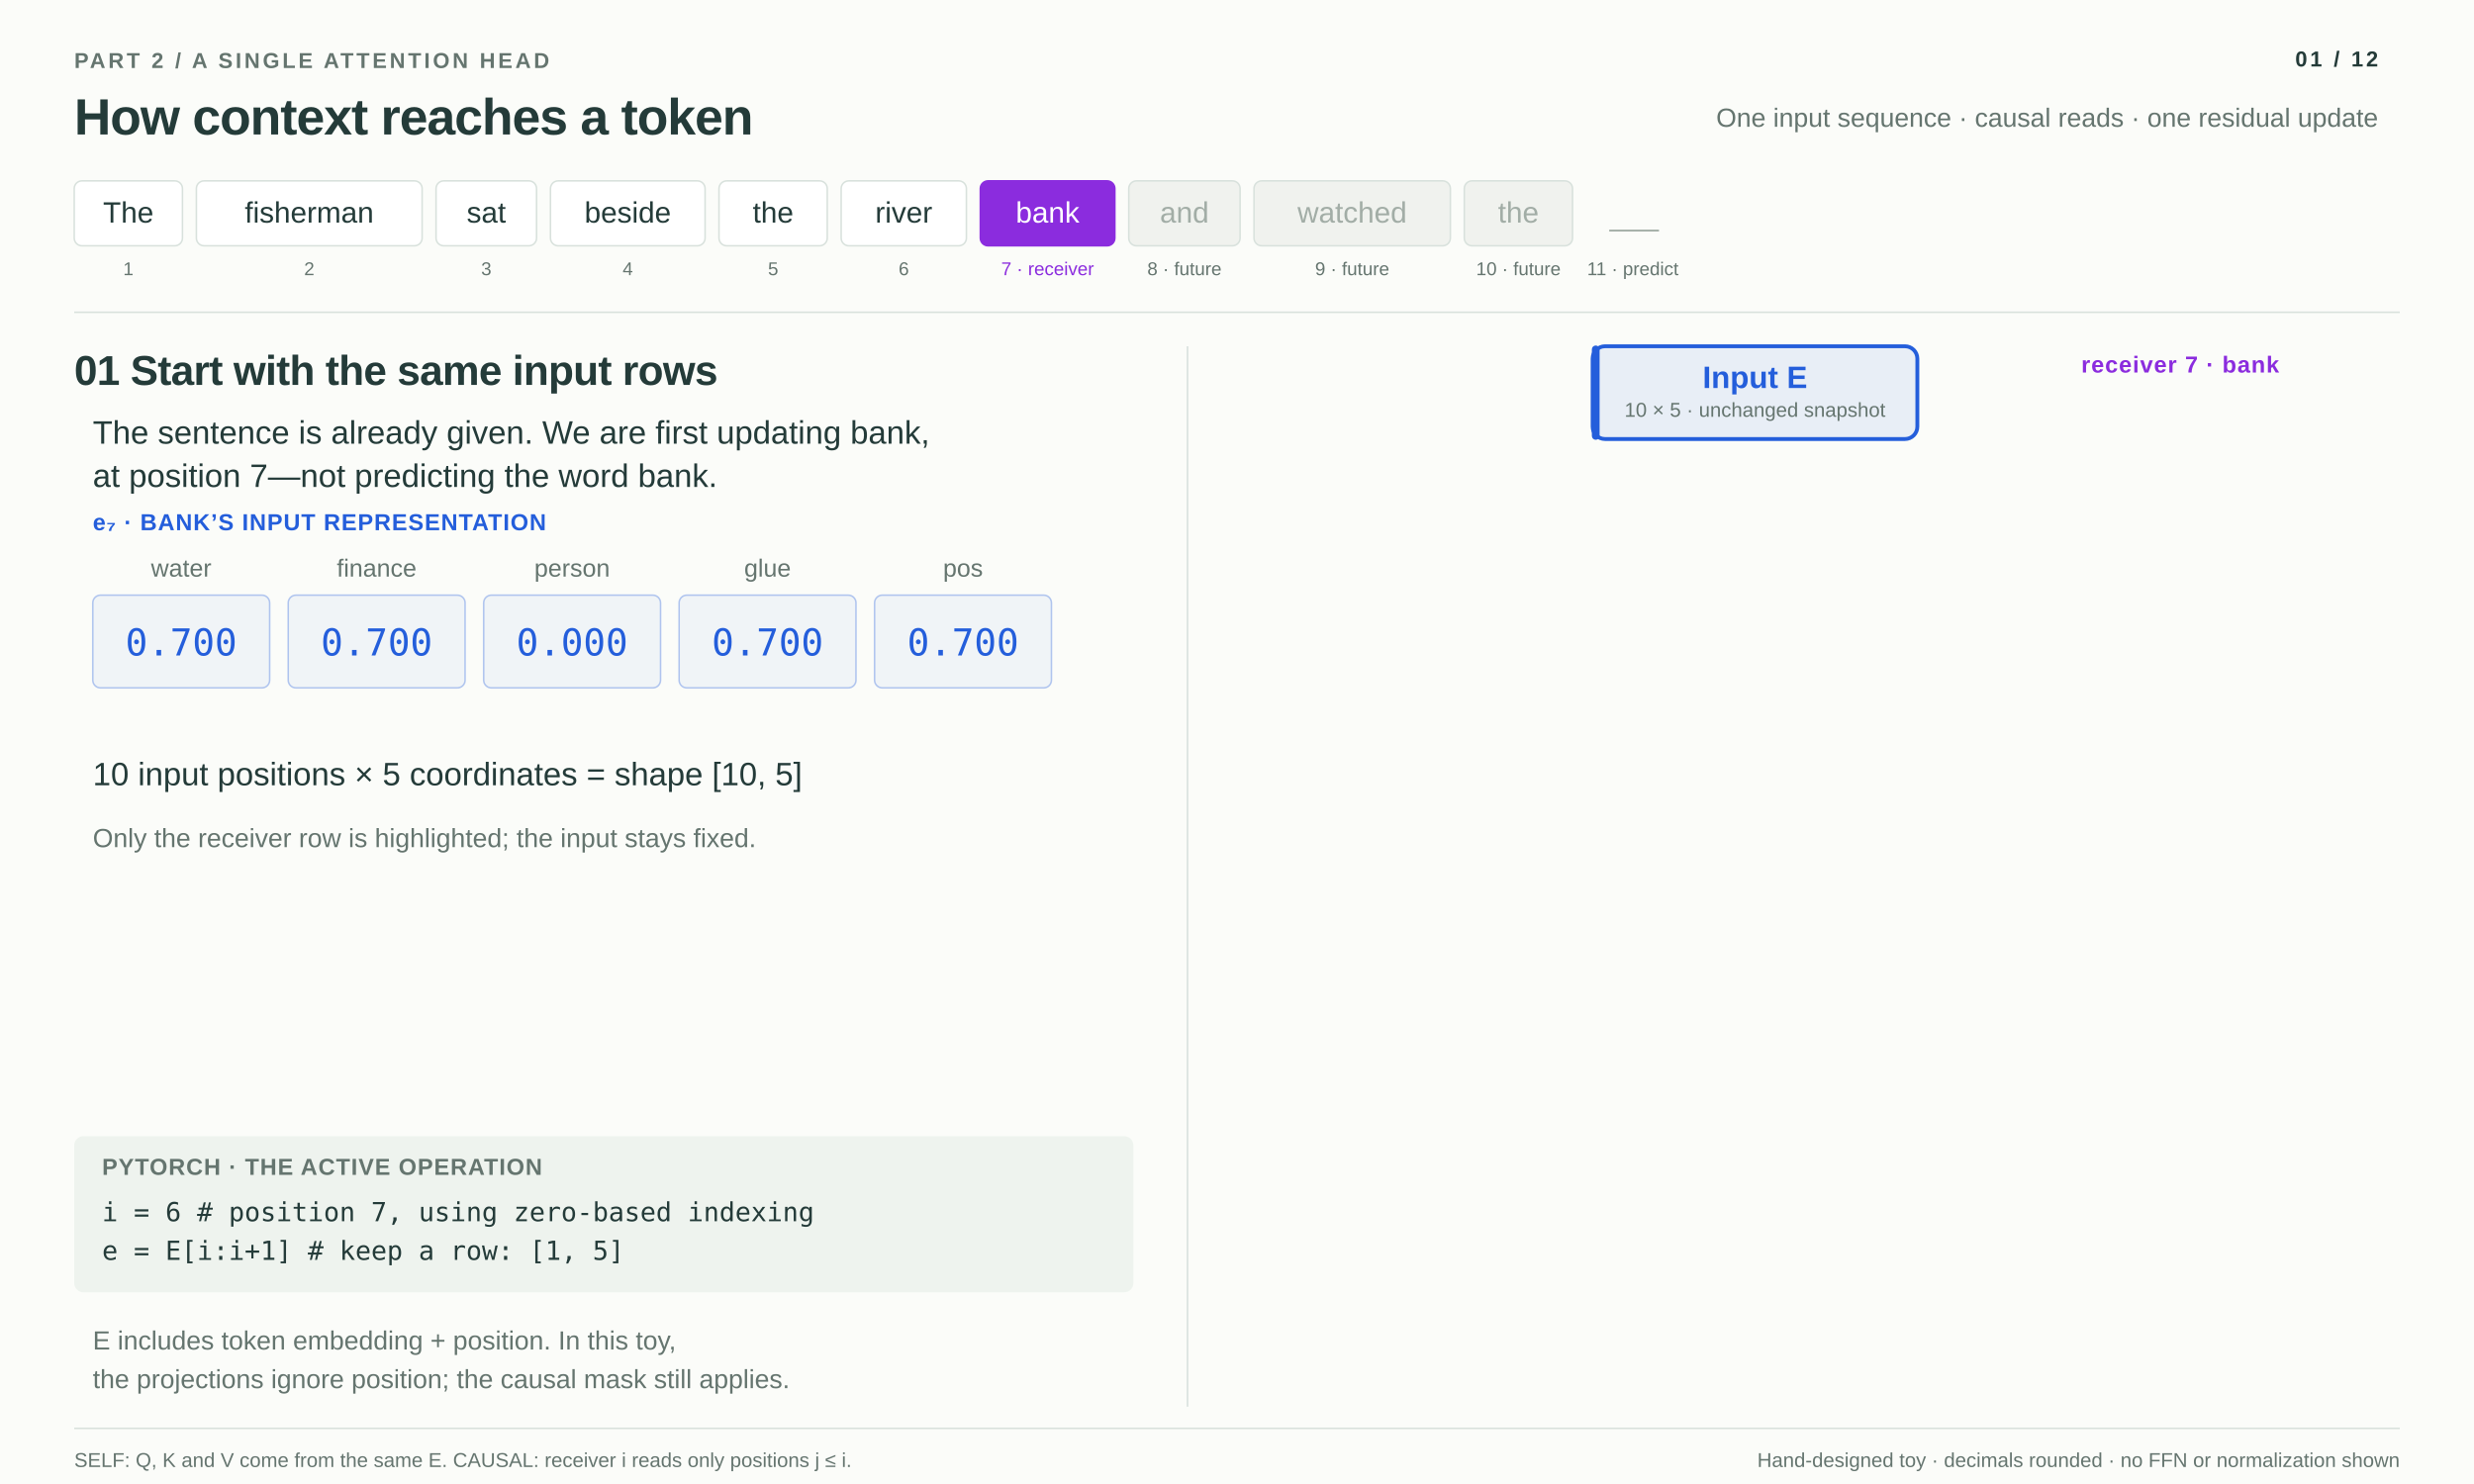
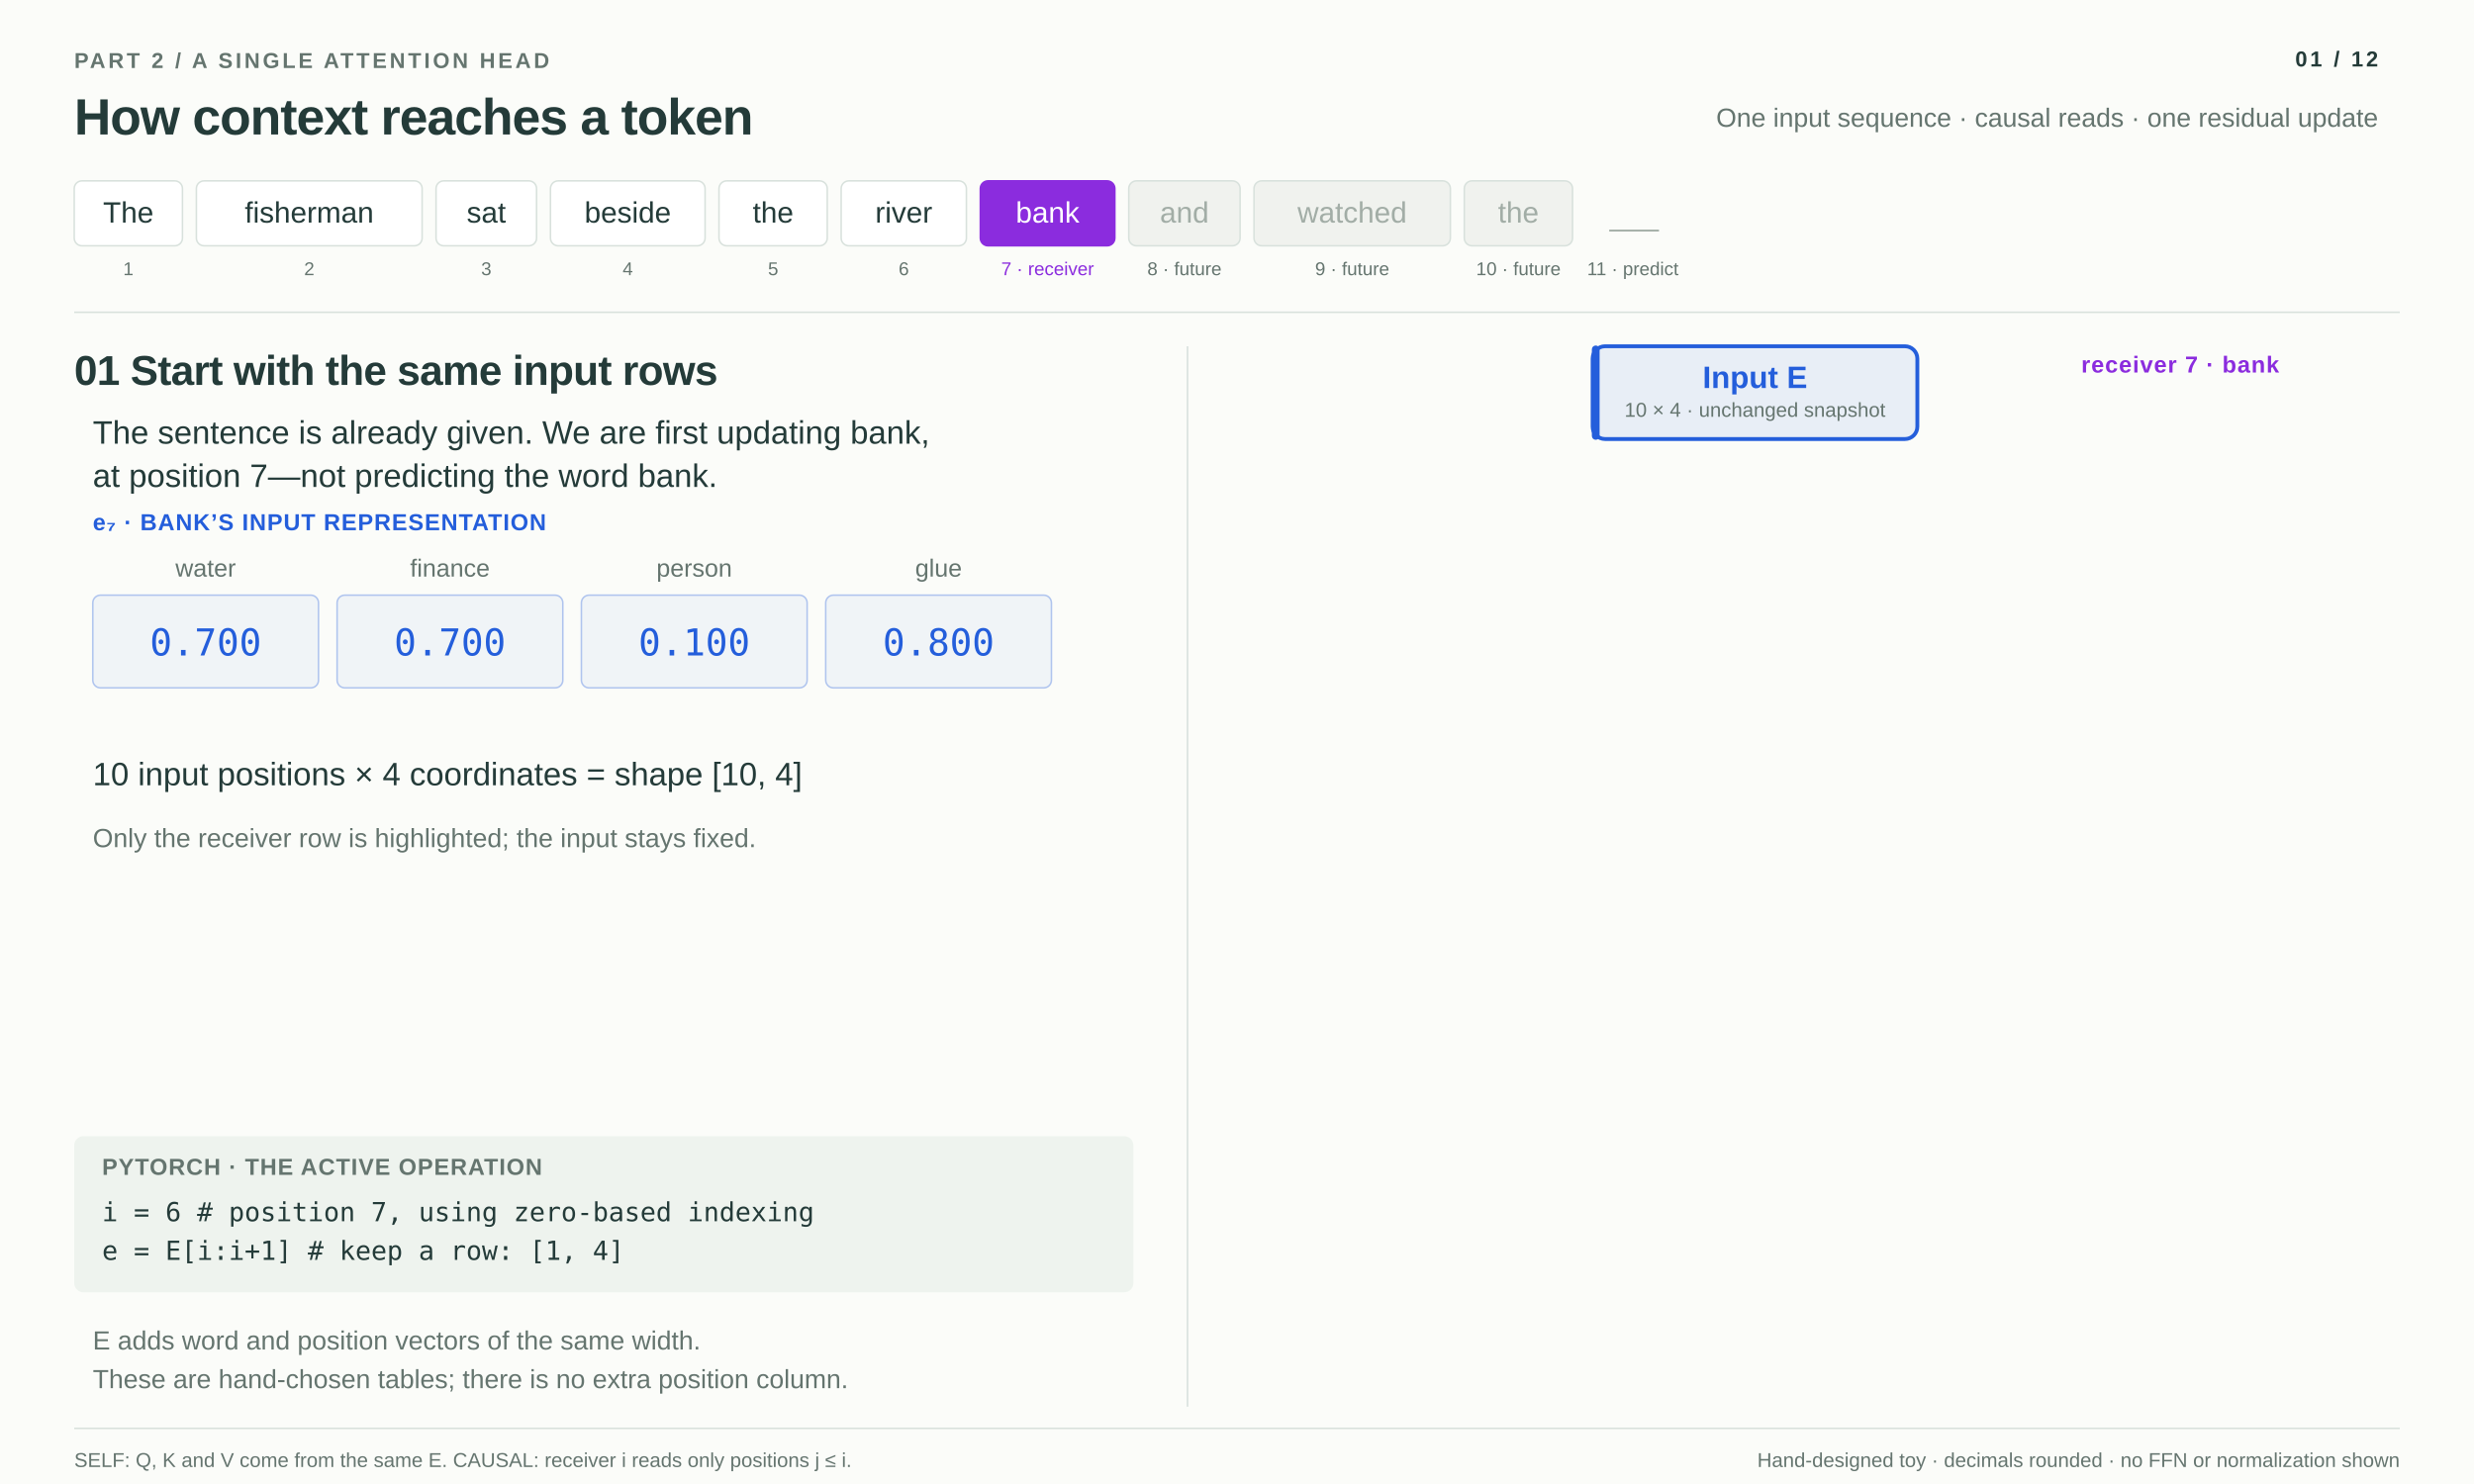
<svg xmlns="http://www.w3.org/2000/svg" id="stage-0-svg" width="1600" height="960" viewBox="0 0 1600 960" role="img" aria-labelledby="stage-0-title stage-0-desc">
  <defs>
    <marker id="stage-0-q" markerWidth="8" markerHeight="8" refX="7" refY="4" orient="auto" markerUnits="userSpaceOnUse">
      <path d="M0 0 L8 4 L0 8 Z" fill="#8b2cde" />
    </marker>
    <marker id="stage-0-k" markerWidth="8" markerHeight="8" refX="7" refY="4" orient="auto" markerUnits="userSpaceOnUse">
      <path d="M0 0 L8 4 L0 8 Z" fill="#aa4e08" />
    </marker>
    <marker id="stage-0-v" markerWidth="8" markerHeight="8" refX="7" refY="4" orient="auto" markerUnits="userSpaceOnUse">
      <path d="M0 0 L8 4 L0 8 Z" fill="#0f766e" />
    </marker>
    <marker id="stage-0-a" markerWidth="8" markerHeight="8" refX="7" refY="4" orient="auto" markerUnits="userSpaceOnUse">
      <path d="M0 0 L8 4 L0 8 Z" fill="#be123c" />
    </marker>
    <marker id="stage-0-m" markerWidth="8" markerHeight="8" refX="7" refY="4" orient="auto" markerUnits="userSpaceOnUse">
      <path d="M0 0 L8 4 L0 8 Z" fill="#0f766e" />
    </marker>
    <marker id="stage-0-d" markerWidth="8" markerHeight="8" refX="7" refY="4" orient="auto" markerUnits="userSpaceOnUse">
      <path d="M0 0 L8 4 L0 8 Z" fill="#147737" />
    </marker>
    <marker id="stage-0-e" markerWidth="8" markerHeight="8" refX="7" refY="4" orient="auto" markerUnits="userSpaceOnUse">
      <path d="M0 0 L8 4 L0 8 Z" fill="#245edb" />
    </marker>
  </defs>
  <style>#stage-0-svg text{font-family:'Avenir Next','Segoe UI',Arial,sans-serif;fill:#243b39}#stage-0-svg .eyebrow{font-size:14px;font-weight:700;letter-spacing:1.8px}#stage-0-svg .heading{font-size:33px;font-weight:600;letter-spacing:-.6px}#stage-0-svg .stage-title{font-size:27px;font-weight:600;letter-spacing:-.4px}#stage-0-svg .body{font-size:21px}#stage-0-svg .detail{font-size:17px;fill:#65756f}#stage-0-svg .axis{font-size:16px;fill:#65756f}#stage-0-svg .smallcap{font-size:15px;font-weight:700;letter-spacing:.6px}#stage-0-svg .formula{font-family:'STIX Two Text',Georgia,serif;font-size:26px}#stage-0-svg .number{font-family:'SFMono-Regular',Consolas,monospace;font-size:24px}#stage-0-svg .table-number{font-family:'SFMono-Regular',Consolas,monospace;font-size:18px}#stage-0-svg .table-label{font-size:18px}#stage-0-svg .table-head{font-size:15px;font-weight:600;fill:#65756f}#stage-0-svg .node-title{font-size:20px;font-weight:600}#stage-0-svg .node-caption{font-size:13px;fill:#65756f}#stage-0-svg .code{font-family:'SFMono-Regular',Consolas,monospace;font-size:17px}#stage-0-svg .token{font-size:19px}#stage-0-svg .position{font-size:12px;fill:#65756f}#stage-0-svg .tiny{font-size:13px;fill:#65756f}</style>
  <rect x="0" y="0" width="1600" height="960" rx="0" fill="#fbfcf9" stroke="none" />
  <text x="48" y="44" class="eyebrow" style="fill:#65756f">PART 2 / A SINGLE ATTENTION HEAD</text>
  <text x="48" y="87" class="heading">How context reaches a token</text>
  <text x="1538" y="43" class="eyebrow" text-anchor="end">01 / 12</text>
  <text x="1538" y="82" class="detail" text-anchor="end">One input sequence · causal reads · one residual update</text>
  <rect x="48" y="117" width="70" height="42" rx="5" fill="white" stroke="#d8e1dc" />
  <text x="83" y="144" class="token" text-anchor="middle" style="fill:#243b39">The</text>
  <text x="83" y="178" class="position" text-anchor="middle">1</text>
  <rect x="127" y="117" width="146" height="42" rx="5" fill="white" stroke="#d8e1dc" />
  <text x="200" y="144" class="token" text-anchor="middle" style="fill:#243b39">fisherman</text>
  <text x="200" y="178" class="position" text-anchor="middle">2</text>
  <rect x="282" y="117" width="65" height="42" rx="5" fill="white" stroke="#d8e1dc" />
  <text x="314.5" y="144" class="token" text-anchor="middle" style="fill:#243b39">sat</text>
  <text x="314.5" y="178" class="position" text-anchor="middle">3</text>
  <rect x="356" y="117" width="100" height="42" rx="5" fill="white" stroke="#d8e1dc" />
  <text x="406" y="144" class="token" text-anchor="middle" style="fill:#243b39">beside</text>
  <text x="406" y="178" class="position" text-anchor="middle">4</text>
  <rect x="465" y="117" width="70" height="42" rx="5" fill="white" stroke="#d8e1dc" />
  <text x="500" y="144" class="token" text-anchor="middle" style="fill:#243b39">the</text>
  <text x="500" y="178" class="position" text-anchor="middle">5</text>
  <rect x="544" y="117" width="81" height="42" rx="5" fill="white" stroke="#d8e1dc" />
  <text x="584.5" y="144" class="token" text-anchor="middle" style="fill:#243b39">river</text>
  <text x="584.5" y="178" class="position" text-anchor="middle">6</text>
  <rect x="634" y="117" width="87" height="42" rx="5" fill="#8b2cde" stroke="#8b2cde" />
  <text x="677.5" y="144" class="token" text-anchor="middle" style="fill:white">bank</text>
  <text x="677.5" y="178" class="position" text-anchor="middle" style="fill:#8b2cde">7 · receiver</text>
  <rect x="730" y="117" width="72" height="42" rx="5" fill="#f0f2ee" stroke="#d8e1dc" />
  <text x="766" y="144" class="token" text-anchor="middle" style="fill:#a2ada6">and</text>
  <text x="766" y="178" class="position" text-anchor="middle">8 · future</text>
  <rect x="811" y="117" width="127" height="42" rx="5" fill="#f0f2ee" stroke="#d8e1dc" />
  <text x="874.5" y="144" class="token" text-anchor="middle" style="fill:#a2ada6">watched</text>
  <text x="874.5" y="178" class="position" text-anchor="middle">9 · future</text>
  <rect x="947" y="117" width="70" height="42" rx="5" fill="#f0f2ee" stroke="#d8e1dc" />
  <text x="982" y="144" class="token" text-anchor="middle" style="fill:#a2ada6">the</text>
  <text x="982" y="178" class="position" text-anchor="middle">10 · future</text>
  <text x="1041" y="146" class="token" style="fill:#a2ada6">___</text>
  <text x="1056" y="178" class="position" text-anchor="middle">11 · predict</text>
  <line x1="48" y1="202" x2="1552" y2="202" stroke="#d8e1dc" />
  <text x="48" y="249" class="stage-title">01   Start with the same input rows</text>
  <text x="60" y="287" class="body">The sentence is already given. We are first updating bank,</text>
  <text x="60" y="315" class="body">at position 7—not predicting the word bank.</text>
  <text x="60" y="343" class="smallcap" style="fill:#245edb">e₇ · BANK’S INPUT REPRESENTATION</text>
-   <text x="117.2" y="373" class="axis" text-anchor="middle">water</text>
-   <rect x="60" y="385" width="114.4" height="60" rx="5" fill="#245edb0c" stroke="#245edb55" />
-   <text x="117.2" y="424" class="number" text-anchor="middle" style="fill:#245edb">0.700</text>
-   <text x="243.6" y="373" class="axis" text-anchor="middle">finance</text>
-   <rect x="186.4" y="385" width="114.4" height="60" rx="5" fill="#245edb0c" stroke="#245edb55" />
-   <text x="243.6" y="424" class="number" text-anchor="middle" style="fill:#245edb">0.700</text>
-   <text x="370" y="373" class="axis" text-anchor="middle">person</text>
-   <rect x="312.8" y="385" width="114.4" height="60" rx="5" fill="#245edb0c" stroke="#245edb55" />
-   <text x="370" y="424" class="number" text-anchor="middle" style="fill:#245edb">0.000</text>
-   <text x="496.4" y="373" class="axis" text-anchor="middle">glue</text>
-   <rect x="439.2" y="385" width="114.4" height="60" rx="5" fill="#245edb0c" stroke="#245edb55" />
-   <text x="496.4" y="424" class="number" text-anchor="middle" style="fill:#245edb">0.700</text>
-   <text x="622.8" y="373" class="axis" text-anchor="middle">pos</text>
-   <rect x="565.6" y="385" width="114.4" height="60" rx="5" fill="#245edb0c" stroke="#245edb55" />
-   <text x="622.8" y="424" class="number" text-anchor="middle" style="fill:#245edb">0.700</text>
-   <text x="60" y="508" class="body">10 input positions × 5 coordinates = shape [10, 5]</text>
+   <text x="133" y="373" class="axis" text-anchor="middle">water</text>
+   <rect x="60" y="385" width="146" height="60" rx="5" fill="#245edb0c" stroke="#245edb55" />
+   <text x="133" y="424" class="number" text-anchor="middle" style="fill:#245edb">0.700</text>
+   <text x="291" y="373" class="axis" text-anchor="middle">finance</text>
+   <rect x="218" y="385" width="146" height="60" rx="5" fill="#245edb0c" stroke="#245edb55" />
+   <text x="291" y="424" class="number" text-anchor="middle" style="fill:#245edb">0.700</text>
+   <text x="449" y="373" class="axis" text-anchor="middle">person</text>
+   <rect x="376" y="385" width="146" height="60" rx="5" fill="#245edb0c" stroke="#245edb55" />
+   <text x="449" y="424" class="number" text-anchor="middle" style="fill:#245edb">0.100</text>
+   <text x="607" y="373" class="axis" text-anchor="middle">glue</text>
+   <rect x="534" y="385" width="146" height="60" rx="5" fill="#245edb0c" stroke="#245edb55" />
+   <text x="607" y="424" class="number" text-anchor="middle" style="fill:#245edb">0.800</text>
+   <text x="60" y="508" class="body">10 input positions × 4 coordinates = shape [10, 4]</text>
  <text x="60" y="548" class="detail">Only the receiver row is highlighted; the input stays fixed.</text>
  <rect x="48" y="735" width="685" height="101" rx="6" fill="#eef3ee" stroke="none" />
  <text x="66" y="760" class="smallcap" style="fill:#65756f">PYTORCH · THE ACTIVE OPERATION</text>
  <text x="66" y="790" class="code">i = 6  # position 7, using zero-based indexing</text>
-   <text x="66" y="815" class="code">e = E[i:i+1]  # keep a row: [1, 5]</text>
-   <text x="60" y="873" class="detail">E includes token embedding + position. In this toy,</text>
-   <text x="60" y="898" class="detail">the projections ignore position; the causal mask still applies.</text>
+   <text x="66" y="815" class="code">e = E[i:i+1]  # keep a row: [1, 4]</text>
+   <text x="60" y="873" class="detail">E adds word and position vectors of the same width.</text>
+   <text x="60" y="898" class="detail">These are hand-chosen tables; there is no extra position column.</text>
  <line x1="768" y1="224" x2="768" y2="910" stroke="#d8e1dc" />
  <g class="node" data-node="input">
    <rect x="1030" y="224" width="210" height="60" rx="8" fill="#245edb15" stroke="#245edb" stroke-width="2.5" />
    <rect x="1030" y="224" width="4" height="60" rx="2" fill="#245edb" stroke="#245edb" />
    <text x="1135" y="251" class="node-title" text-anchor="middle" style="fill:#245edb">Input E</text>
-     <text x="1135" y="269.6" class="node-caption" text-anchor="middle">10 × 5 · unchanged snapshot</text>
+     <text x="1135" y="269.6" class="node-caption" text-anchor="middle">10 × 4 · unchanged snapshot</text>
  </g>
  <text x="1474" y="241" class="smallcap" style="fill:#8b2cde" text-anchor="end">receiver 7 · bank</text>
  <line x1="48" y1="924" x2="1552" y2="924" stroke="#d8e1dc" />
  <text x="48" y="949" class="tiny">SELF: Q, K and V come from the same E.   CAUSAL: receiver i reads only positions j ≤ i.</text>
  <text x="1552" y="949" class="tiny" text-anchor="end">Hand-designed toy · decimals rounded · no FFN or normalization shown</text>
</svg>
